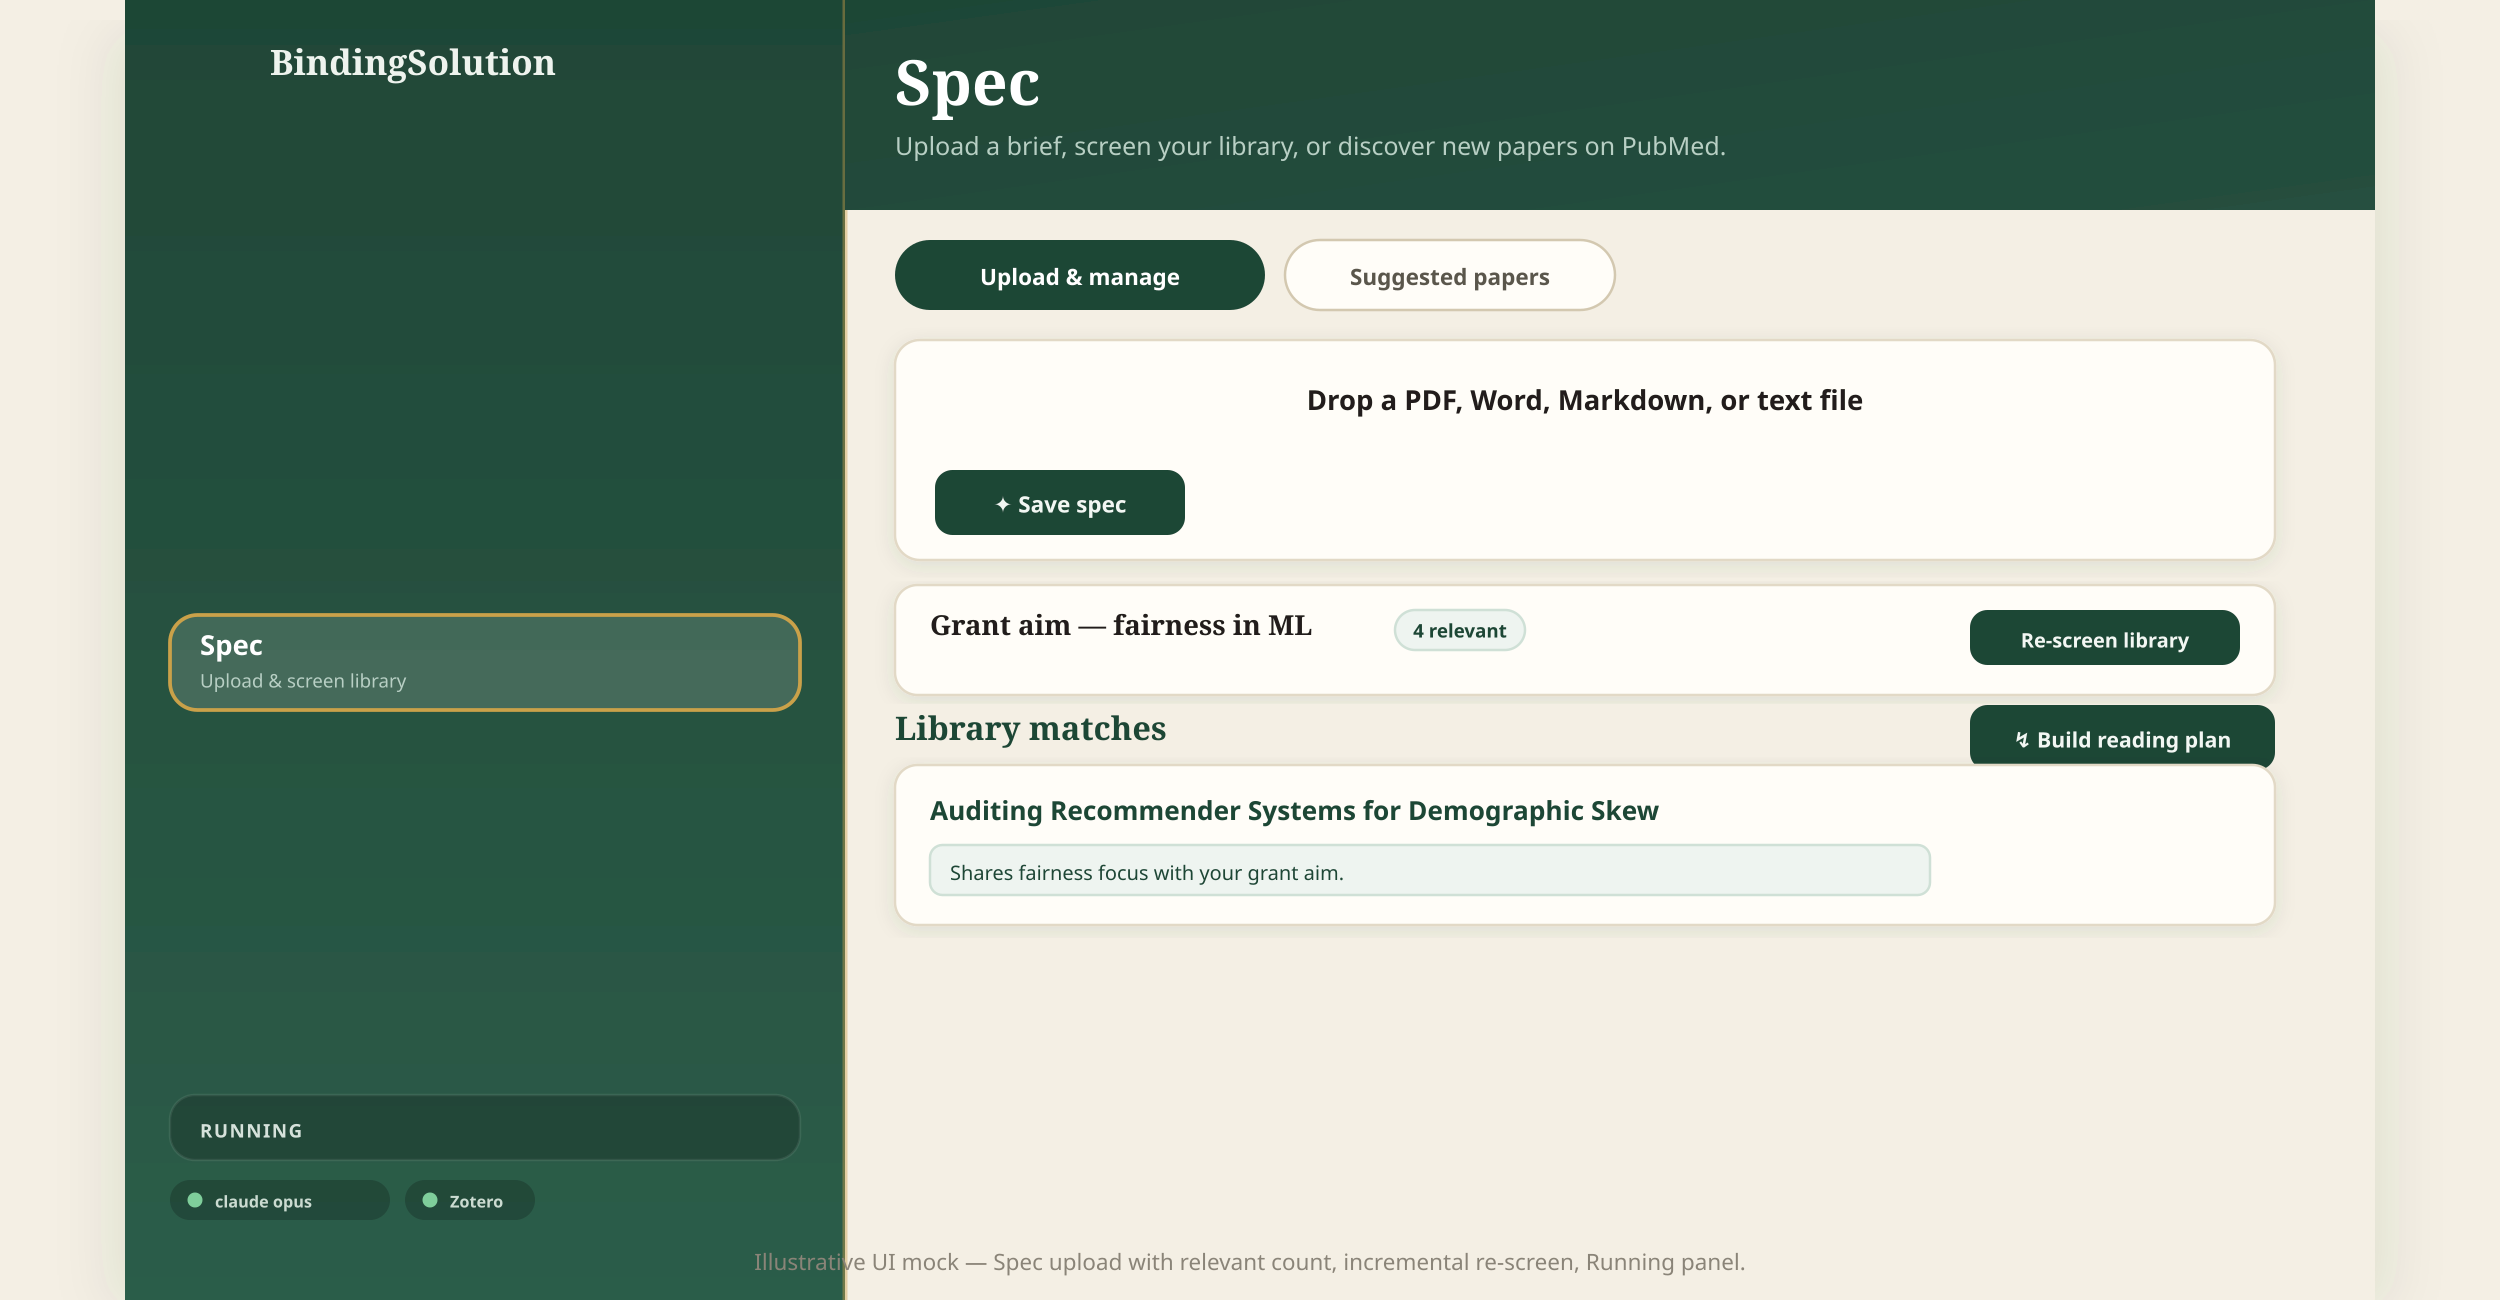
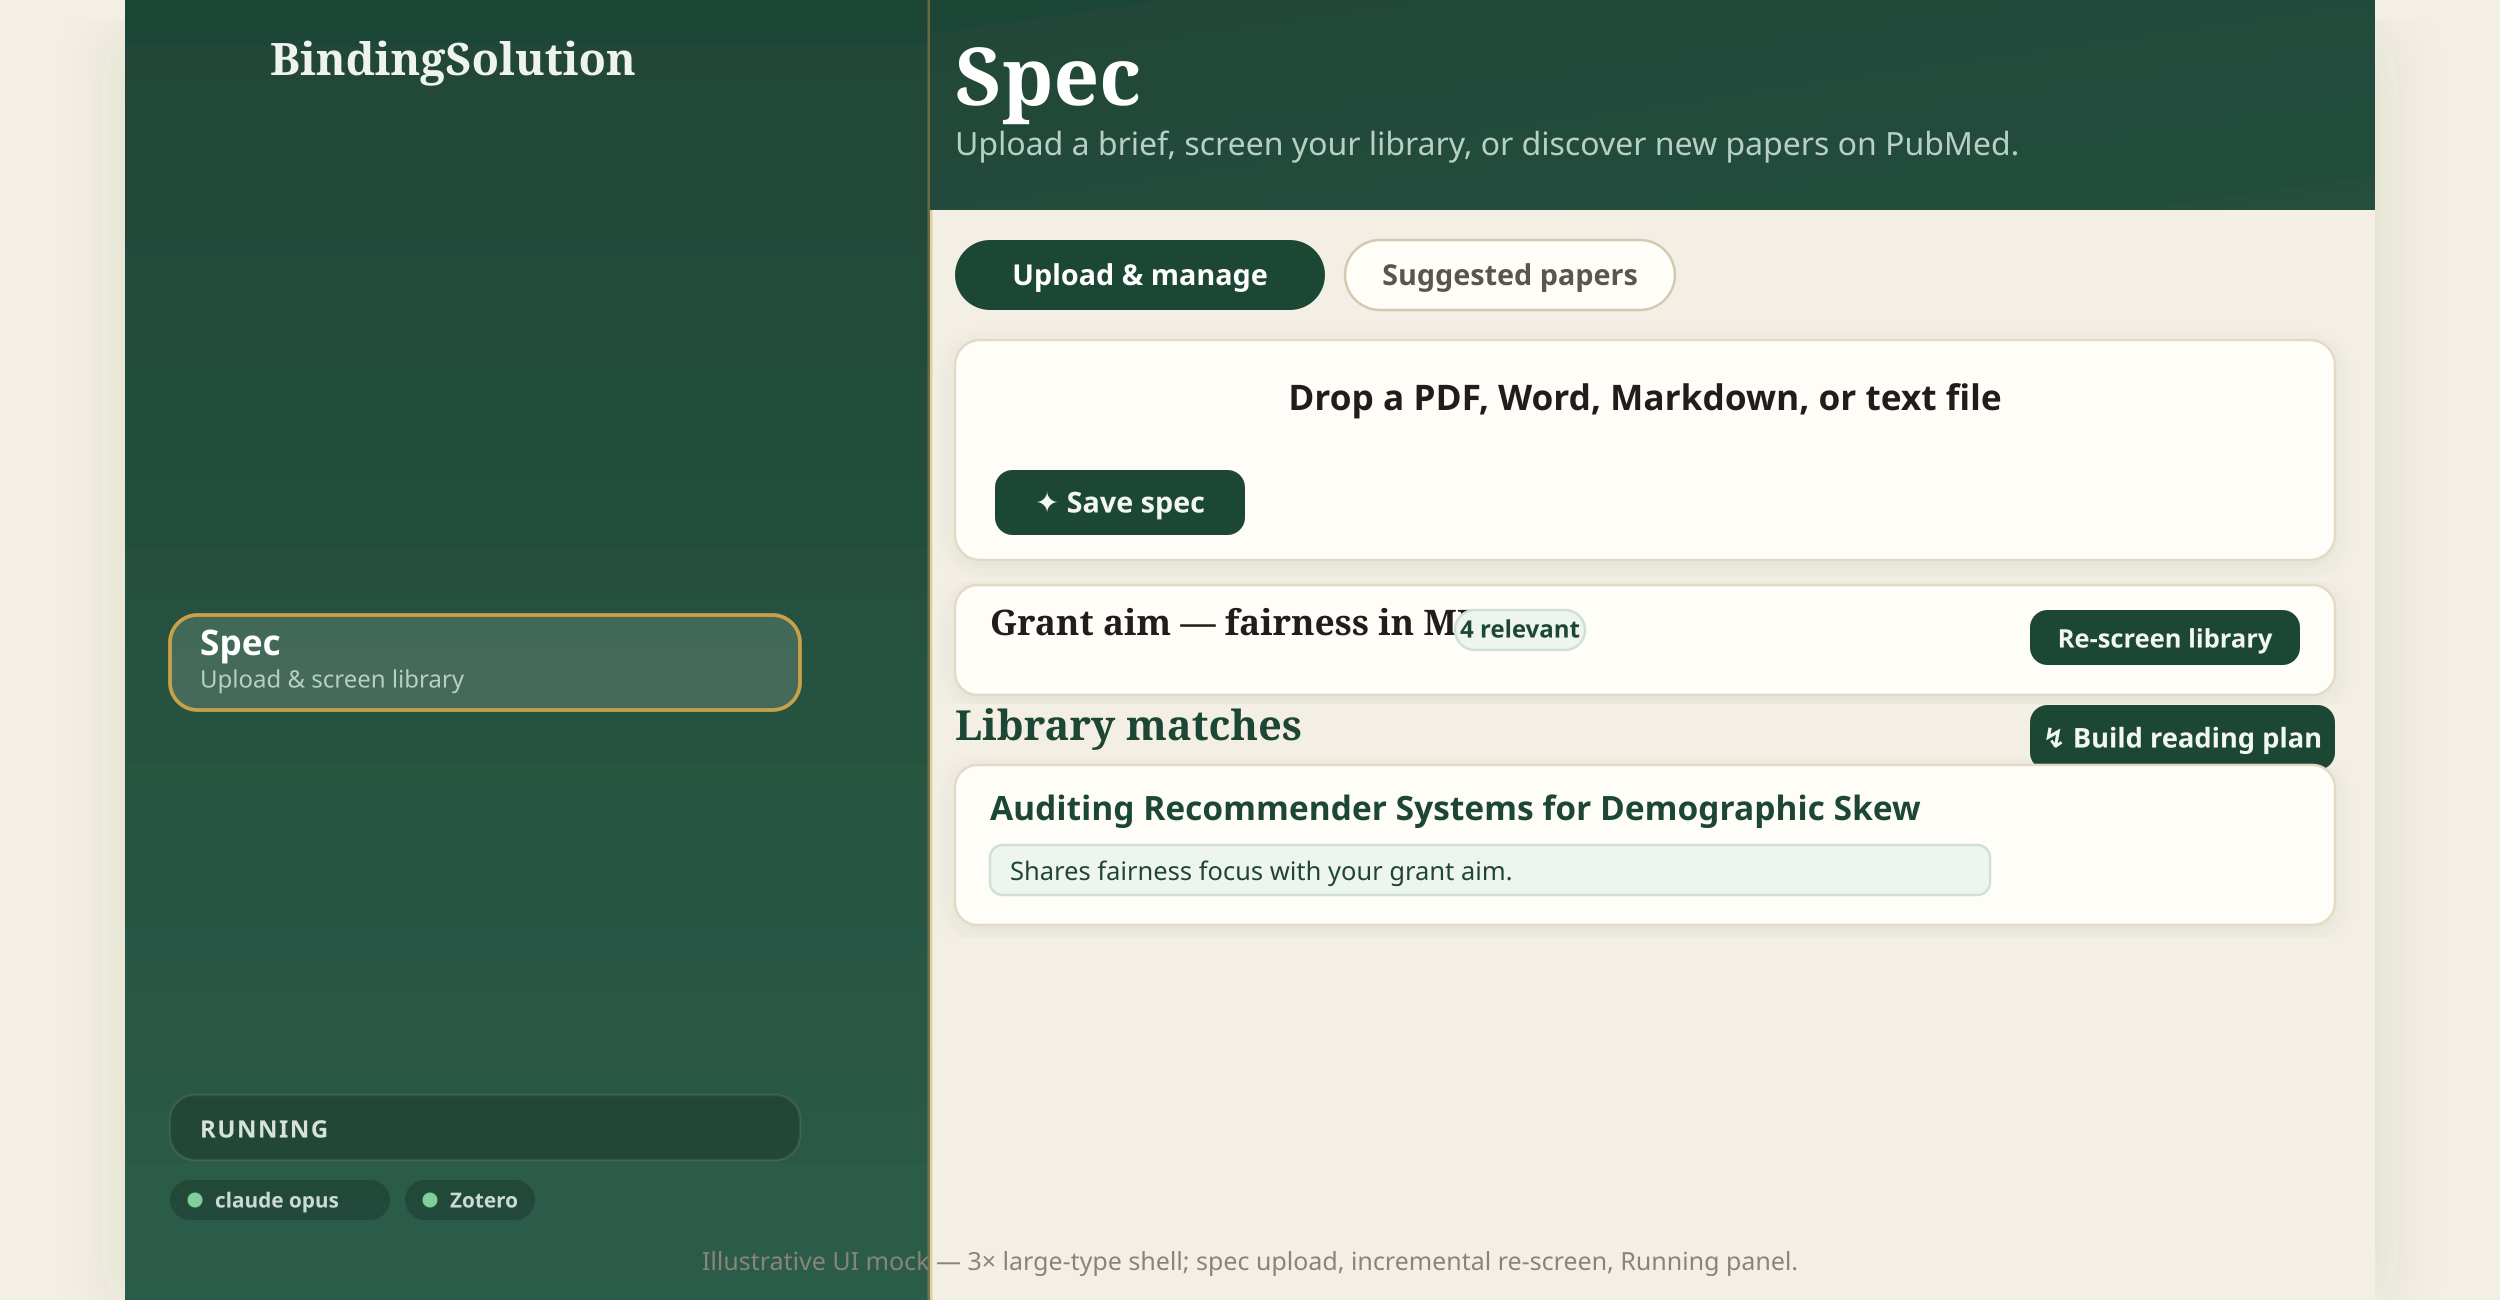
<svg xmlns="http://www.w3.org/2000/svg" viewBox="0 0 1000 520" width="1000" height="520" role="img" aria-label="Spec upload and library matches tab">
  <defs>
    <linearGradient id="green" x1="0" y1="0" x2="0" y2="1">
      <stop offset="0" stop-color="#1f4636" />
      <stop offset="1" stop-color="#2c5d49" />
    </linearGradient>
    <linearGradient id="hero" x1="0" y1="0" x2="1" y2="1">
      <stop offset="0" stop-color="#1f4636" />
      <stop offset="1" stop-color="#254f3f" />
    </linearGradient>
    <filter id="shellShadow" x="-4%" y="-2%" width="108%" height="104%">
      <feDropShadow dx="0" dy="8" stdDeviation="14" flood-color="#1f4636" flood-opacity="0.12" />
    </filter>
    <filter id="shadow" x="-8%" y="-8%" width="116%" height="116%">
      <feDropShadow dx="0" dy="2" stdDeviation="4" flood-color="#1f4636" flood-opacity="0.1" />
    </filter>
  </defs>
  <rect width="1000" height="520" fill="#f4efe4" />
  <g filter="url(#shellShadow)">
    <rect x="50" y="0" width="900" height="520" fill="#f4efe4" />
-     <rect x="50" y="0" width="288" height="520" fill="url(#green)" />
-     <line x1="338" y1="0" x2="338" y2="520" stroke="#caa14a" stroke-width="2" stroke-opacity="0.42" />
+     <rect x="50" y="0" width="322" height="520" fill="url(#green)" />
+     <line x1="372" y1="0" x2="372" y2="520" stroke="#caa14a" stroke-width="2" stroke-opacity="0.42" />
    <g transform="translate(50, 0)">
-       <text x="58" y="30" fill="#eef3ee" font-family="Georgia, serif" font-size="14" font-weight="700">BindingSolution</text>
+       <text x="58" y="30" fill="#eef3ee" font-family="Georgia, serif" font-size="17.9" font-weight="700">BindingSolution</text>
      <rect x="18" y="246" width="252" height="38" rx="11" fill="rgba(255,255,255,0.14)" stroke="#caa14a" stroke-width="1.5" />
-       <text x="30" y="262" fill="#fff" font-family="system-ui, sans-serif" font-size="11" font-weight="600">Spec</text>
-       <text x="30" y="275" fill="#b8cfc4" font-family="system-ui, sans-serif" font-size="7.5">Upload &amp; screen library</text>
+       <text x="30" y="262" fill="#fff" font-family="system-ui, sans-serif" font-size="14.1" font-weight="600">Spec</text>
+       <text x="30" y="275" fill="#b8cfc4" font-family="system-ui, sans-serif" font-size="9.6">Upload &amp; screen library</text>
      <rect x="18" y="438" width="252" height="26" rx="10" fill="rgba(0,0,0,0.22)" stroke="rgba(255,255,255,0.08)" />
-       <text x="30" y="455" fill="#d6e2db" font-family="system-ui, sans-serif" font-size="7.5" font-weight="600" letter-spacing="0.6">RUNNING</text>
+       <text x="30" y="455" fill="#d6e2db" font-family="system-ui, sans-serif" font-size="9.6" font-weight="600" letter-spacing="0.6">RUNNING</text>
      <rect x="18" y="472" width="88" height="16" rx="8" fill="rgba(0,0,0,0.2)" />
      <circle cx="28" cy="480" r="3" fill="#7fce9b" />
-       <text x="36" y="483" fill="#cbdbd1" font-size="6.5" font-family="system-ui, sans-serif" font-weight="600">claude opus</text>
+       <text x="36" y="483" fill="#cbdbd1" font-size="8.3" font-family="system-ui, sans-serif" font-weight="600">claude opus</text>
      <rect x="112" y="472" width="52" height="16" rx="8" fill="rgba(0,0,0,0.2)" />
      <circle cx="122" cy="480" r="3" fill="#7fce9b" />
-       <text x="130" y="483" fill="#cbdbd1" font-size="6.5" font-family="system-ui, sans-serif" font-weight="600">Zotero</text>
+       <text x="130" y="483" fill="#cbdbd1" font-size="8.3" font-family="system-ui, sans-serif" font-weight="600">Zotero</text>
    </g>
-     <rect x="338" y="0" width="612" height="84" fill="url(#hero)" />
-     <text x="358" y="42" fill="#fff" font-family="Georgia, serif" font-size="25" font-weight="600">Spec</text>
-     <text x="358" y="62" fill="#b8cfc4" font-family="system-ui, sans-serif" font-size="10">Upload a brief, screen your library, or discover new papers on PubMed.</text>
-     <g transform="translate(358, 96)">
+     <rect x="372" y="0" width="578" height="84" fill="url(#hero)" />
+     <text x="382" y="42" fill="#fff" font-family="Georgia, serif" font-size="32.0" font-weight="600">Spec</text>
+     <text x="382" y="62" fill="#b8cfc4" font-family="system-ui, sans-serif" font-size="12.8">Upload a brief, screen your library, or discover new papers on PubMed.</text>
+     <g transform="translate(382, 96)">
      <rect x="0" y="0" width="148" height="28" rx="14" fill="#1f4636" />
-       <text x="74" y="18" fill="#fff" font-family="system-ui, sans-serif" font-size="9" font-weight="600" text-anchor="middle">Upload &amp; manage</text>
+       <text x="74" y="18" fill="#fff" font-family="system-ui, sans-serif" font-size="11.5" font-weight="600" text-anchor="middle">Upload &amp; manage</text>
      <rect x="156" y="0" width="132" height="28" rx="14" fill="#fffdf8" stroke="#d3c8b0" />
-       <text x="222" y="18" fill="#5a564c" font-family="system-ui, sans-serif" font-size="9" font-weight="600" text-anchor="middle">Suggested papers</text>
+       <text x="222" y="18" fill="#5a564c" font-family="system-ui, sans-serif" font-size="11.5" font-weight="600" text-anchor="middle">Suggested papers</text>
      <rect x="0" y="40" width="552" height="88" rx="10" fill="#fffdf8" stroke="#e2d9c6" filter="url(#shadow)" />
-       <text x="276" y="68" fill="#211f1a" font-family="system-ui, sans-serif" font-size="11" font-weight="600" text-anchor="middle">Drop a PDF, Word, Markdown, or text file</text>
+       <text x="276" y="68" fill="#211f1a" font-family="system-ui, sans-serif" font-size="14.1" font-weight="600" text-anchor="middle">Drop a PDF, Word, Markdown, or text file</text>
      <rect x="16" y="92" width="100" height="26" rx="7" fill="#1f4636" />
-       <text x="66" y="109" fill="#f2f7f3" font-family="system-ui, sans-serif" font-size="9" font-weight="600" text-anchor="middle">✦ Save spec</text>
+       <text x="66" y="109" fill="#f2f7f3" font-family="system-ui, sans-serif" font-size="11.5" font-weight="600" text-anchor="middle">✦ Save spec</text>
      <rect x="0" y="138" width="552" height="44" rx="9" fill="#fffdf8" stroke="#e2d9c6" filter="url(#shadow)" />
-       <text x="14" y="158" fill="#211f1a" font-family="Georgia, serif" font-size="11" font-weight="600">Grant aim — fairness in ML</text>
+       <text x="14" y="158" fill="#211f1a" font-family="Georgia, serif" font-size="14.1" font-weight="600">Grant aim — fairness in ML</text>
      <rect x="200" y="148" width="52" height="16" rx="8" fill="#eef4f0" stroke="#cfe0d6" />
-       <text x="226" y="159" fill="#1f4636" font-size="7.5" text-anchor="middle" font-family="system-ui, sans-serif" font-weight="600">4 relevant</text>
+       <text x="226" y="159" fill="#1f4636" font-size="9.6" text-anchor="middle" font-family="system-ui, sans-serif" font-weight="600">4 relevant</text>
      <rect x="430" y="148" width="108" height="22" rx="7" fill="#1f4636" />
-       <text x="484" y="163" fill="#f2f7f3" font-family="system-ui, sans-serif" font-size="8" font-weight="600" text-anchor="middle">Re-screen library</text>
-       <text x="0" y="200" fill="#1f4636" font-family="Georgia, serif" font-size="13" font-weight="600">Library matches</text>
+       <text x="484" y="163" fill="#f2f7f3" font-family="system-ui, sans-serif" font-size="10.2" font-weight="600" text-anchor="middle">Re-screen library</text>
+       <text x="0" y="200" fill="#1f4636" font-family="Georgia, serif" font-size="16.6" font-weight="600">Library matches</text>
      <rect x="430" y="186" width="122" height="26" rx="7" fill="#1f4636" />
-       <text x="491" y="203" fill="#f2f7f3" font-family="system-ui, sans-serif" font-size="8.5" font-weight="600" text-anchor="middle">↯ Build reading plan</text>
+       <text x="491" y="203" fill="#f2f7f3" font-family="system-ui, sans-serif" font-size="10.9" font-weight="600" text-anchor="middle">↯ Build reading plan</text>
      <rect x="0" y="210" width="552" height="64" rx="9" fill="#fffdf8" stroke="#e2d9c6" filter="url(#shadow)" />
-       <text x="14" y="232" fill="#1f4636" font-family="system-ui, sans-serif" font-size="10.5" font-weight="600">Auditing Recommender Systems for Demographic Skew</text>
+       <text x="14" y="232" fill="#1f4636" font-family="system-ui, sans-serif" font-size="13.4" font-weight="600">Auditing Recommender Systems for Demographic Skew</text>
      <rect x="14" y="242" width="400" height="20" rx="5" fill="#eef4f0" stroke="#cfe0d6" />
-       <text x="22" y="256" fill="#1f4636" font-family="system-ui, sans-serif" font-size="8">Shares fairness focus with your grant aim.</text>
+       <text x="22" y="256" fill="#1f4636" font-family="system-ui, sans-serif" font-size="10.2">Shares fairness focus with your grant aim.</text>
    </g>
  </g>
-   <text x="500" y="508" fill="#8a8478" font-family="system-ui, sans-serif" font-size="9" text-anchor="middle">Illustrative UI mock — Spec upload with relevant count, incremental re-screen, Running panel.</text>
+   <text x="500" y="508" fill="#8a8478" font-family="system-ui, sans-serif" font-size="10" text-anchor="middle">Illustrative UI mock — 3× large-type shell; spec upload, incremental re-screen, Running panel.</text>
</svg>
